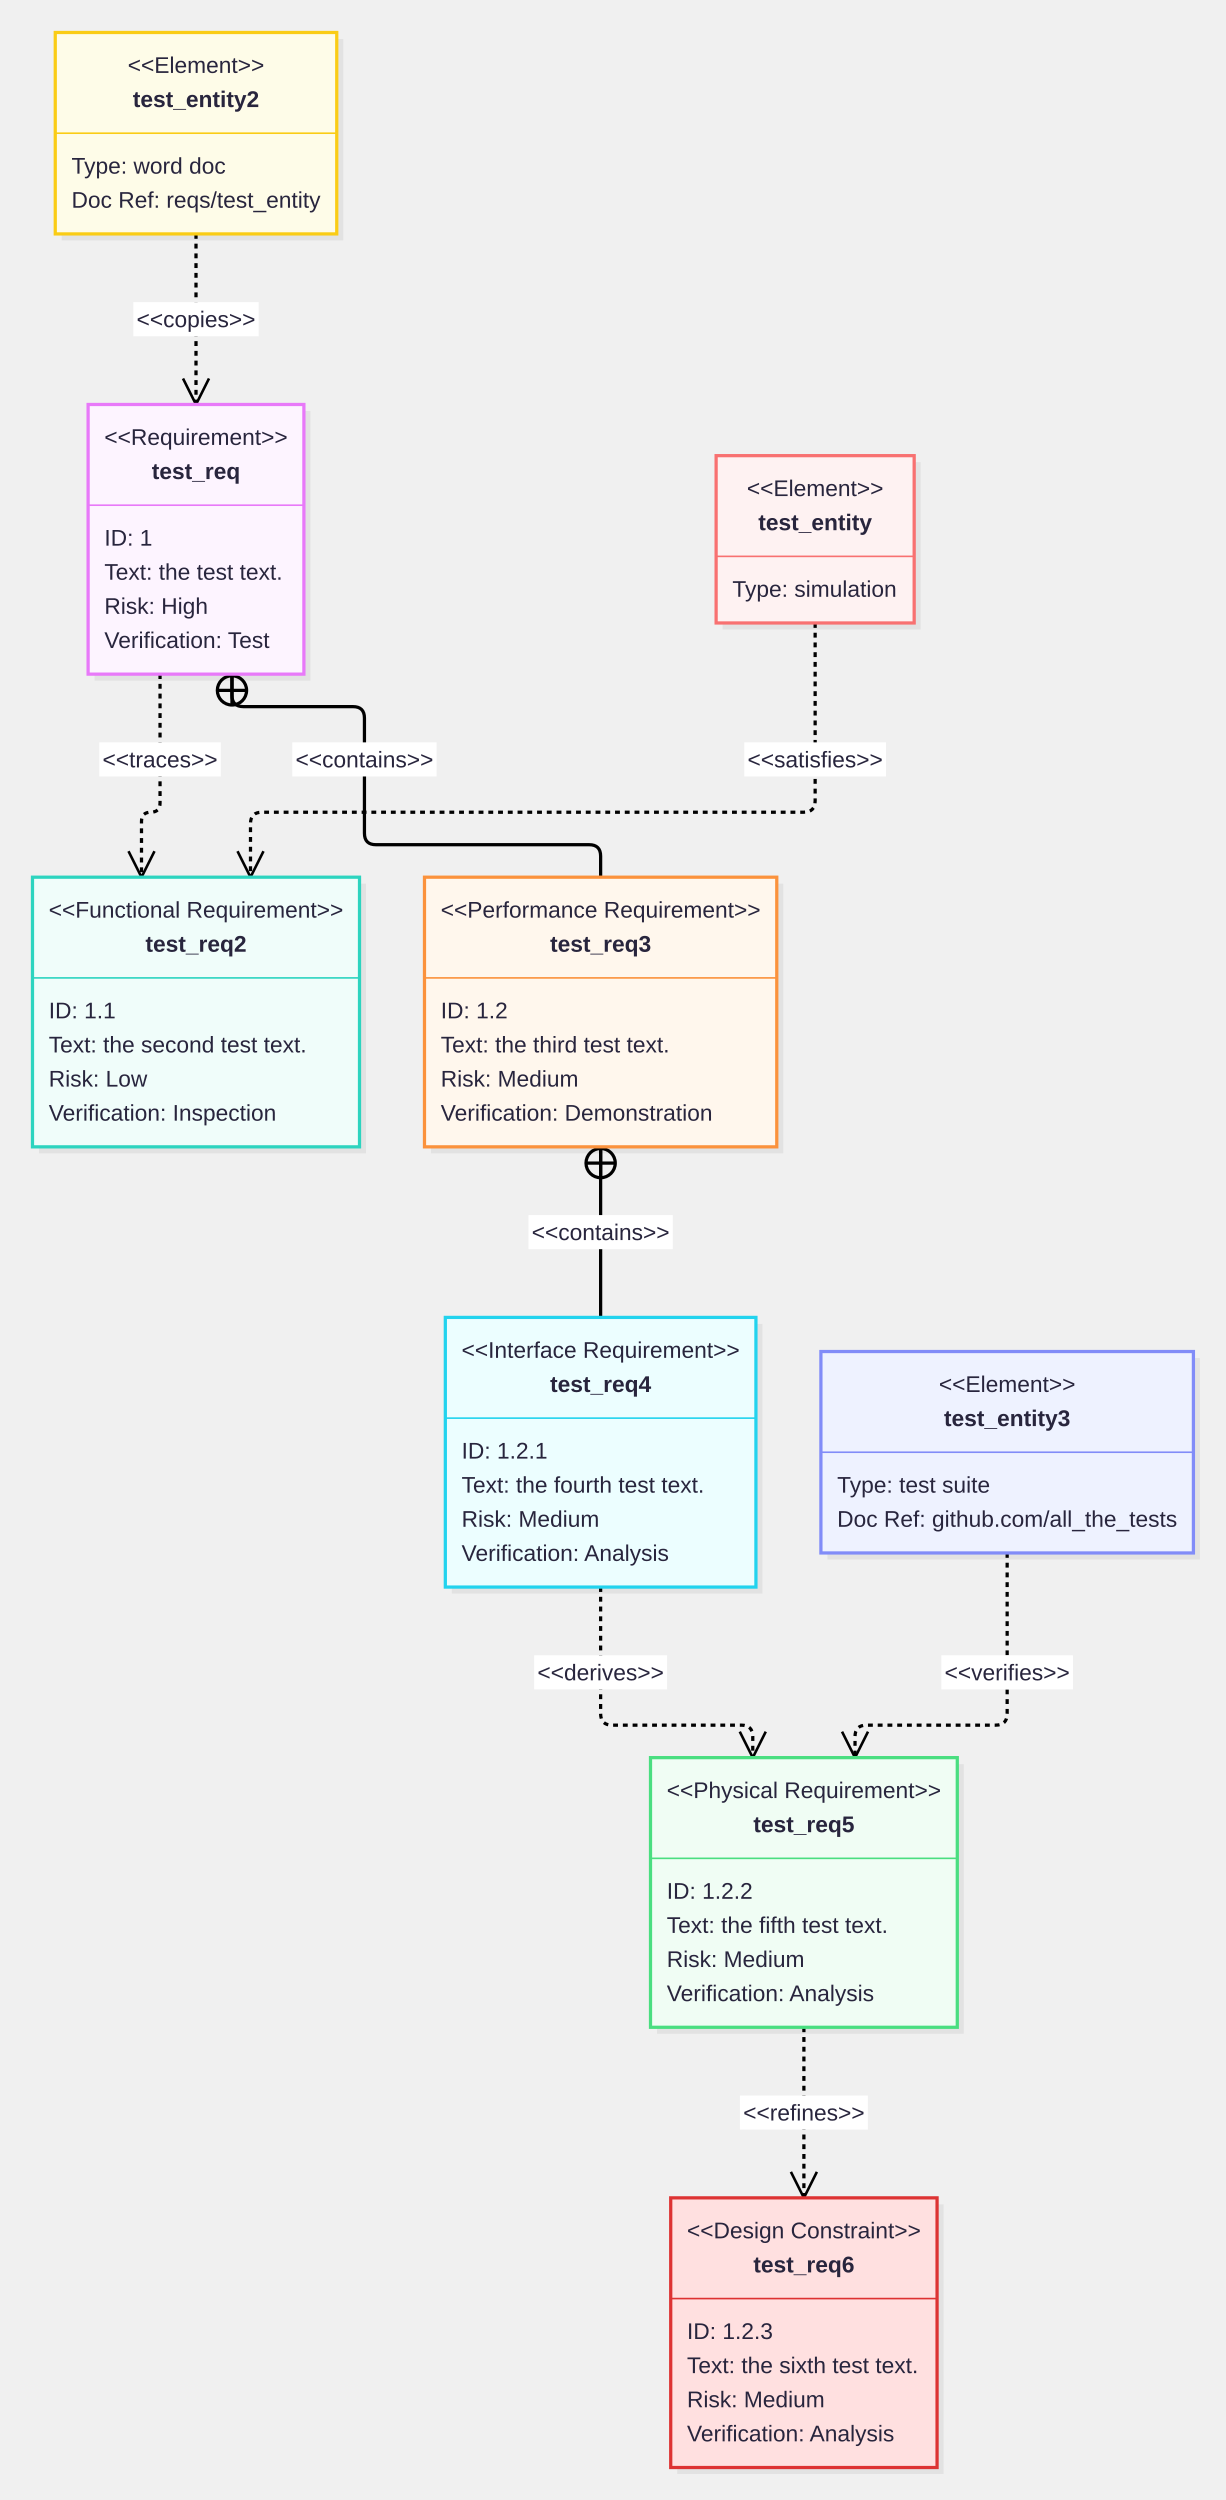
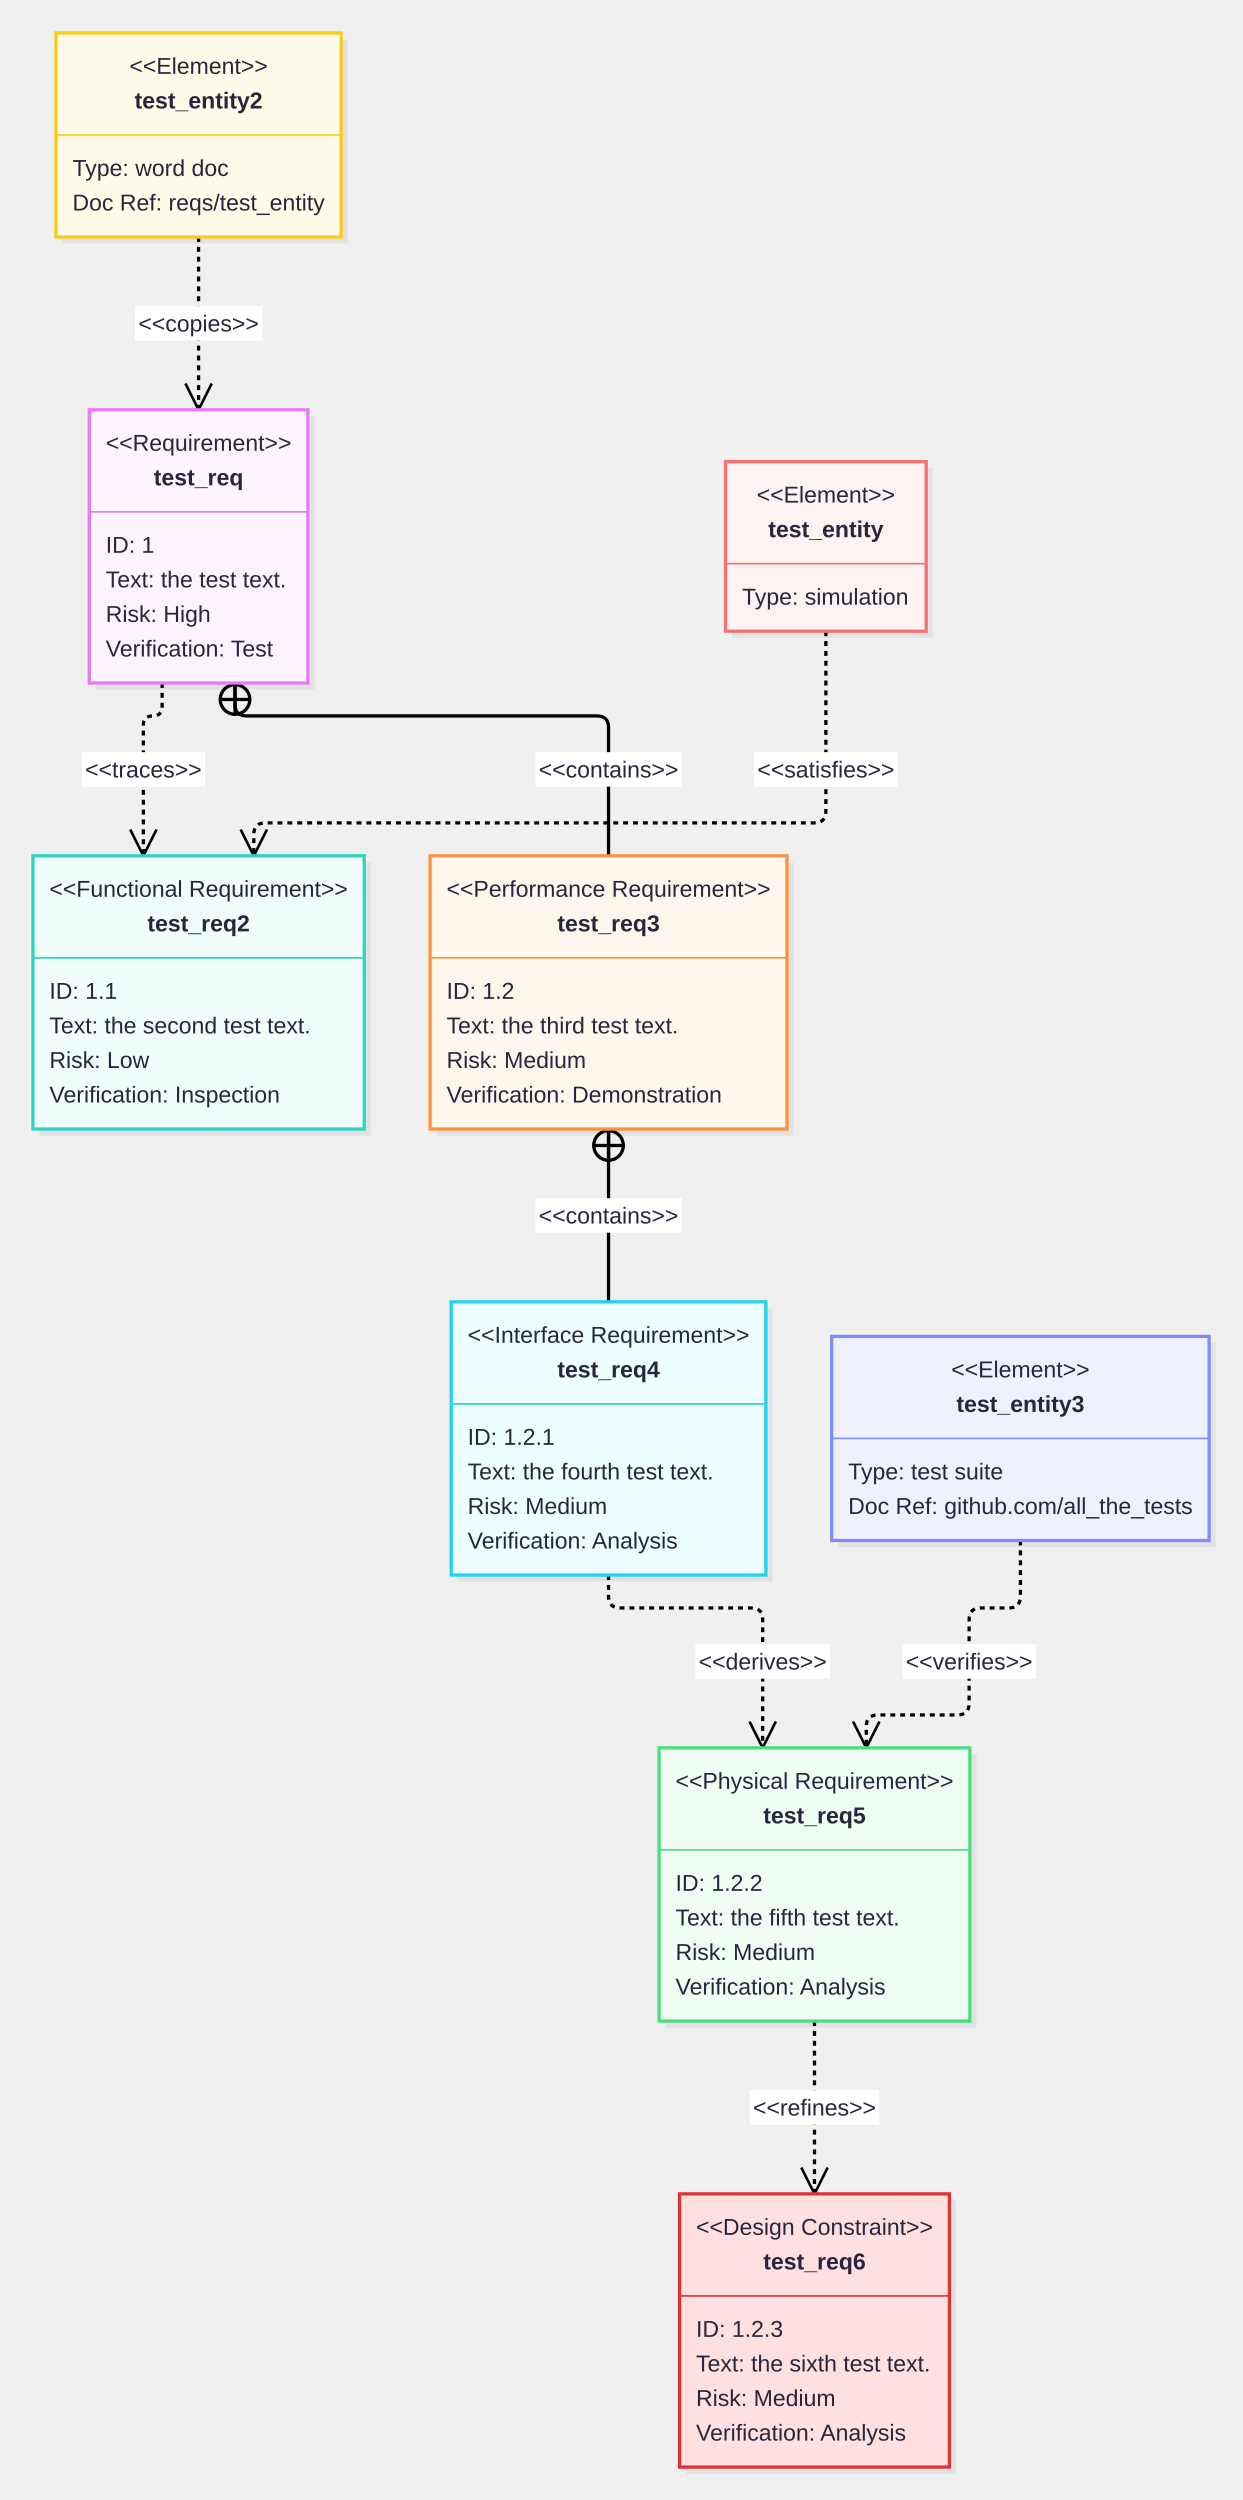
- <svg xmlns="http://www.w3.org/2000/svg" id="my-svg" width="100%" class="requirementDiagram" style="max-width: 754.665px; background-color: white;" viewBox="-20 -20 754.665 1539" role="graphics-document document" aria-roledescription="requirement">
+ <svg xmlns="http://www.w3.org/2000/svg" id="my-svg" width="100%" class="requirementDiagram" style="max-width: 754.665px; background-color: white;" viewBox="-20 -20 754.665 1519" role="graphics-document document" aria-roledescription="requirement">
  <style>#my-svg{font-family:"Recursive Variable", arial, sans-serif;font-size:16px;}#my-svg text{font-family:"Recursive Variable", arial, sans-serif;}</style>
  <g>
    <g class="edgePaths">
      <g id="L-test_entity-test_req2-0" class="edgePath">
-         <path class="flowchart-link LS-test_entity LE-test_req2" d="M481.804,363.5L481.804,472.929C481.804,477.643,479.447,480,474.733,480L141.28,480C136.566,480,134.209,482.357,134.209,487.071L134.209,520" fill="none" stroke="#000000" stroke-width="2" stroke-dasharray="3" />
-         <path class="marker" d="M142.209,504L134.209,520L126.209,504" fill="none" stroke="#000000" stroke-width="1.6" />
+         <path class="flowchart-link LS-test_entity LE-test_req2" d="M481.804,363.5L481.804,472.929C481.804,477.643,479.447,480,474.733,480L141.28,480C136.566,480,134.209,482.357,134.209,487.071L134.209,500" fill="none" stroke="#000000" stroke-width="2" stroke-dasharray="3" />
+         <path class="marker" d="M142.209,484L134.209,500L126.209,484" fill="none" stroke="#000000" stroke-width="1.6" />
      </g>
      <g id="L-test_req-test_req2-1" class="edgePath">
-         <path class="flowchart-link LS-test_req LE-test_req2" d="M78.517,395L78.517,474.294C78.517,478.098,76.615,480,72.811,480L72.811,480C69.007,480,67.105,481.902,67.105,485.706L67.105,520" fill="none" stroke="#000000" stroke-width="2" stroke-dasharray="3" />
-         <path class="marker" d="M75.105,504L67.105,520L59.105,504" fill="none" stroke="#000000" stroke-width="1.6" />
+         <path class="flowchart-link LS-test_req LE-test_req2" d="M78.517,395L78.517,409.294C78.517,413.098,76.615,415,72.811,415L72.811,415C69.007,415,67.105,416.902,67.105,420.706L67.105,500" fill="none" stroke="#000000" stroke-width="2" stroke-dasharray="3" />
+         <path class="marker" d="M75.105,484L67.105,500L59.105,484" fill="none" stroke="#000000" stroke-width="1.6" />
      </g>
      <g id="L-test_req-test_req3-2" class="edgePath">
-         <path class="flowchart-link LS-test_req LE-test_req3" d="M122.797,395L122.797,407.929C122.797,412.643,125.154,415,129.868,415L197.279,415C201.993,415,204.35,417.357,204.35,422.071L204.35,492.929C204.35,497.643,206.707,500,211.421,500L342.677,500C347.391,500,349.748,502.357,349.748,507.071L349.748,520" fill="none" stroke="#000000" stroke-width="2" />
+         <path class="flowchart-link LS-test_req LE-test_req3" d="M122.797,395L122.797,407.929C122.797,412.643,125.154,415,129.868,415L342.677,415C347.391,415,349.748,417.357,349.748,422.071L349.748,500" fill="none" stroke="#000000" stroke-width="2" />
        <circle class="marker" cx="122.797" cy="405" r="9" fill="none" stroke="#000000" stroke-width="2" />
        <path class="marker" d="M122.797,396L122.797,414M131.797,405L113.797,405" fill="none" stroke="#000000" stroke-width="2" />
      </g>
      <g id="L-test_req3-test_req4-3" class="edgePath">
-         <path class="flowchart-link LS-test_req3 LE-test_req4" d="M349.748,686L349.748,791" fill="none" stroke="#000000" stroke-width="2" />
-         <circle class="marker" cx="349.748" cy="696" r="9" fill="none" stroke="#000000" stroke-width="2" />
-         <path class="marker" d="M349.748,687L349.748,705M358.748,696L340.748,696" fill="none" stroke="#000000" stroke-width="2" />
+         <path class="flowchart-link LS-test_req3 LE-test_req4" d="M349.748,666L349.748,771" fill="none" stroke="#000000" stroke-width="2" />
+         <circle class="marker" cx="349.748" cy="676" r="9" fill="none" stroke="#000000" stroke-width="2" />
+         <path class="marker" d="M349.748,667L349.748,685M358.748,676L340.748,676" fill="none" stroke="#000000" stroke-width="2" />
      </g>
      <g id="L-test_req4-test_req5-4" class="edgePath">
-         <path class="flowchart-link LS-test_req4 LE-test_req5" d="M349.748,957L349.748,1034.929C349.748,1039.643,352.105,1042,356.819,1042L436.331,1042C441.045,1042,443.402,1044.357,443.402,1049.071L443.402,1062" fill="none" stroke="#000000" stroke-width="2" stroke-dasharray="3" />
-         <path class="marker" d="M451.402,1046L443.402,1062L435.402,1046" fill="none" stroke="#000000" stroke-width="1.6" />
+         <path class="flowchart-link LS-test_req4 LE-test_req5" d="M349.748,937L349.748,949.929C349.748,954.643,352.105,957,356.819,957L436.331,957C441.045,957,443.402,959.357,443.402,964.071L443.402,1042" fill="none" stroke="#000000" stroke-width="2" stroke-dasharray="3" />
+         <path class="marker" d="M451.402,1026L443.402,1042L435.402,1026" fill="none" stroke="#000000" stroke-width="1.6" />
      </g>
      <g id="L-test_req5-test_req6-5" class="edgePath">
-         <path class="flowchart-link LS-test_req5 LE-test_req6" d="M474.878,1228L474.878,1333" fill="none" stroke="#000000" stroke-width="2" stroke-dasharray="3" />
-         <path class="marker" d="M482.878,1317L474.878,1333L466.878,1317" fill="none" stroke="#000000" stroke-width="1.6" />
+         <path class="flowchart-link LS-test_req5 LE-test_req6" d="M474.878,1208L474.878,1313" fill="none" stroke="#000000" stroke-width="2" stroke-dasharray="3" />
+         <path class="marker" d="M482.878,1297L474.878,1313L466.878,1297" fill="none" stroke="#000000" stroke-width="1.6" />
      </g>
      <g id="L-test_entity3-test_req5-6" class="edgePath">
-         <path class="flowchart-link LS-test_entity3 LE-test_req5" d="M600.008,936L600.008,1034.929C600.008,1039.643,597.651,1042,592.937,1042L513.425,1042C508.711,1042,506.354,1044.357,506.354,1049.071L506.354,1062" fill="none" stroke="#000000" stroke-width="2" stroke-dasharray="3" />
-         <path class="marker" d="M514.354,1046L506.354,1062L498.354,1046" fill="none" stroke="#000000" stroke-width="1.6" />
+         <path class="flowchart-link LS-test_entity3 LE-test_req5" d="M600.008,916L600.008,949.929C600.008,954.643,597.651,957,592.937,957L575.907,957C571.193,957,568.836,959.357,568.836,964.071L568.836,1014.929C568.836,1019.643,566.479,1022,561.765,1022L513.425,1022C508.711,1022,506.354,1024.357,506.354,1029.071L506.354,1042" fill="none" stroke="#000000" stroke-width="2" stroke-dasharray="3" />
+         <path class="marker" d="M514.354,1026L506.354,1042L498.354,1026" fill="none" stroke="#000000" stroke-width="1.6" />
      </g>
      <g id="L-test_entity2-test_req-7" class="edgePath">
        <path class="flowchart-link LS-test_entity2 LE-test_req" d="M100.657,124L100.657,229" fill="none" stroke="#000000" stroke-width="2" stroke-dasharray="3" />
        <path class="marker" d="M108.657,213L100.657,229L92.657,213" fill="none" stroke="#000000" stroke-width="1.6" />
      </g>
    </g>
    <g class="edgeLabels">
      <g class="edgeLabel">
        <rect x="438.168" y="437" width="87.272" height="21" fill="#FFFFFF" stroke="none" />
        <text x="481.804" y="452.4" text-anchor="middle" font-size="14" fill="#28253D">&lt;&lt;satisfies&gt;&gt;</text>
      </g>
      <g class="edgeLabel">
-         <rect x="41.104" y="437" width="74.826" height="21" fill="#FFFFFF" stroke="none" />
-         <text x="78.517" y="452.4" text-anchor="middle" font-size="14" fill="#28253D">&lt;&lt;traces&gt;&gt;</text>
+         <rect x="29.692" y="437" width="74.826" height="21" fill="#FFFFFF" stroke="none" />
+         <text x="67.105" y="452.4" text-anchor="middle" font-size="14" fill="#28253D">&lt;&lt;traces&gt;&gt;</text>
      </g>
      <g class="edgeLabel">
-         <rect x="159.93" y="437" width="88.84" height="21" fill="#FFFFFF" stroke="none" />
-         <text x="204.35" y="452.4" text-anchor="middle" font-size="14" fill="#28253D">&lt;&lt;contains&gt;&gt;</text>
+         <rect x="305.328" y="437" width="88.84" height="21" fill="#FFFFFF" stroke="none" />
+         <text x="349.748" y="452.4" text-anchor="middle" font-size="14" fill="#28253D">&lt;&lt;contains&gt;&gt;</text>
      </g>
      <g class="edgeLabel">
-         <rect x="305.328" y="728" width="88.84" height="21" fill="#FFFFFF" stroke="none" />
-         <text x="349.748" y="743.4" text-anchor="middle" font-size="14" fill="#28253D">&lt;&lt;contains&gt;&gt;</text>
+         <rect x="305.328" y="708" width="88.84" height="21" fill="#FFFFFF" stroke="none" />
+         <text x="349.748" y="723.4" text-anchor="middle" font-size="14" fill="#28253D">&lt;&lt;contains&gt;&gt;</text>
      </g>
      <g class="edgeLabel">
-         <rect x="308.835" y="999" width="81.826" height="21" fill="#FFFFFF" stroke="none" />
-         <text x="349.748" y="1014.4" text-anchor="middle" font-size="14" fill="#28253D">&lt;&lt;derives&gt;&gt;</text>
+         <rect x="402.489" y="979" width="81.826" height="21" fill="#FFFFFF" stroke="none" />
+         <text x="443.402" y="994.4" text-anchor="middle" font-size="14" fill="#28253D">&lt;&lt;derives&gt;&gt;</text>
      </g>
      <g class="edgeLabel">
-         <rect x="435.519" y="1270" width="78.718" height="21" fill="#FFFFFF" stroke="none" />
-         <text x="474.878" y="1285.4" text-anchor="middle" font-size="14" fill="#28253D">&lt;&lt;refines&gt;&gt;</text>
+         <rect x="435.519" y="1250" width="78.718" height="21" fill="#FFFFFF" stroke="none" />
+         <text x="474.878" y="1265.4" text-anchor="middle" font-size="14" fill="#28253D">&lt;&lt;refines&gt;&gt;</text>
      </g>
      <g class="edgeLabel">
-         <rect x="559.487" y="999" width="81.042" height="21" fill="#FFFFFF" stroke="none" />
-         <text x="600.008" y="1014.4" text-anchor="middle" font-size="14" fill="#28253D">&lt;&lt;verifies&gt;&gt;</text>
+         <rect x="528.315" y="979" width="81.042" height="21" fill="#FFFFFF" stroke="none" />
+         <text x="568.836" y="994.4" text-anchor="middle" font-size="14" fill="#28253D">&lt;&lt;verifies&gt;&gt;</text>
      </g>
      <g class="edgeLabel">
        <rect x="62.075" y="166" width="77.164" height="21" fill="#FFFFFF" stroke="none" />
        <text x="100.657" y="181.4" text-anchor="middle" font-size="14" fill="#28253D">&lt;&lt;copies&gt;&gt;</text>
      </g>
    </g>
    <g class="nodes">
      <g id="requirement-test_req-0" class="node default">
        <rect class="drop-shadow" x="38.237" y="233" width="132.84" height="166" fill="#000000" stroke="none" opacity="0.06" />
        <rect class="basic label-container" x="34.237" y="229" width="132.84" height="166" fill="#FDF4FF" stroke="#E879F9" stroke-width="2" />
        <text class="stereotype" x="100.657" y="253.9" text-anchor="middle" font-size="14" fill="#28253D">&lt;&lt;Requirement&gt;&gt;</text>
        <text class="nodeLabel" x="100.657" y="274.9" text-anchor="middle" font-size="14" fill="#28253D" font-weight="bold">test_req</text>
        <path class="divider" d="M34.237,291L167.077,291" fill="none" stroke="#E879F9" stroke-width="1" />
        <text class="label" x="44.237" y="315.9" text-anchor="start" font-size="14" fill="#28253D">
          <tspan x="44.237" y="315.9">ID: 1</tspan>
          <tspan x="44.237" y="336.9">Text: the test text.</tspan>
          <tspan x="44.237" y="357.9">Risk: High</tspan>
          <tspan x="44.237" y="378.9">Verification: Test</tspan>
        </text>
      </g>
      <g id="requirement-test_req2-1" class="node default">
-         <rect class="drop-shadow" x="4" y="524" width="201.314" height="166" fill="#000000" stroke="none" opacity="0.06" />
-         <rect class="basic label-container" x="0" y="520" width="201.314" height="166" fill="#F0FDFA" stroke="#2DD4BF" stroke-width="2" />
-         <text class="stereotype" x="100.657" y="544.9" text-anchor="middle" font-size="14" fill="#28253D">&lt;&lt;Functional Requirement&gt;&gt;</text>
-         <text class="nodeLabel" x="100.657" y="565.9" text-anchor="middle" font-size="14" fill="#28253D" font-weight="bold">test_req2</text>
-         <path class="divider" d="M0,582L201.314,582" fill="none" stroke="#2DD4BF" stroke-width="1" />
-         <text class="label" x="10" y="606.9" text-anchor="start" font-size="14" fill="#28253D">
-           <tspan x="10" y="606.9">ID: 1.1</tspan>
-           <tspan x="10" y="627.9">Text: the second test text.</tspan>
-           <tspan x="10" y="648.9">Risk: Low</tspan>
-           <tspan x="10" y="669.9">Verification: Inspection</tspan>
+         <rect class="drop-shadow" x="4" y="504" width="201.314" height="166" fill="#000000" stroke="none" opacity="0.06" />
+         <rect class="basic label-container" x="0" y="500" width="201.314" height="166" fill="#F0FDFA" stroke="#2DD4BF" stroke-width="2" />
+         <text class="stereotype" x="100.657" y="524.9" text-anchor="middle" font-size="14" fill="#28253D">&lt;&lt;Functional Requirement&gt;&gt;</text>
+         <text class="nodeLabel" x="100.657" y="545.9" text-anchor="middle" font-size="14" fill="#28253D" font-weight="bold">test_req2</text>
+         <path class="divider" d="M0,562L201.314,562" fill="none" stroke="#2DD4BF" stroke-width="1" />
+         <text class="label" x="10" y="586.9" text-anchor="start" font-size="14" fill="#28253D">
+           <tspan x="10" y="586.9">ID: 1.1</tspan>
+           <tspan x="10" y="607.9">Text: the second test text.</tspan>
+           <tspan x="10" y="628.9">Risk: Low</tspan>
+           <tspan x="10" y="649.9">Verification: Inspection</tspan>
        </text>
      </g>
      <g id="requirement-test_req3-2" class="node default">
-         <rect class="drop-shadow" x="245.314" y="524" width="216.868" height="166" fill="#000000" stroke="none" opacity="0.06" />
-         <rect class="basic label-container" x="241.314" y="520" width="216.868" height="166" fill="#FFF7ED" stroke="#FB923C" stroke-width="2" />
-         <text class="stereotype" x="349.748" y="544.9" text-anchor="middle" font-size="14" fill="#28253D">&lt;&lt;Performance Requirement&gt;&gt;</text>
-         <text class="nodeLabel" x="349.748" y="565.9" text-anchor="middle" font-size="14" fill="#28253D" font-weight="bold">test_req3</text>
-         <path class="divider" d="M241.314,582L458.182,582" fill="none" stroke="#FB923C" stroke-width="1" />
-         <text class="label" x="251.314" y="606.9" text-anchor="start" font-size="14" fill="#28253D">
-           <tspan x="251.314" y="606.9">ID: 1.2</tspan>
-           <tspan x="251.314" y="627.9">Text: the third test text.</tspan>
-           <tspan x="251.314" y="648.9">Risk: Medium</tspan>
-           <tspan x="251.314" y="669.9">Verification: Demonstration</tspan>
+         <rect class="drop-shadow" x="245.314" y="504" width="216.868" height="166" fill="#000000" stroke="none" opacity="0.06" />
+         <rect class="basic label-container" x="241.314" y="500" width="216.868" height="166" fill="#FFF7ED" stroke="#FB923C" stroke-width="2" />
+         <text class="stereotype" x="349.748" y="524.9" text-anchor="middle" font-size="14" fill="#28253D">&lt;&lt;Performance Requirement&gt;&gt;</text>
+         <text class="nodeLabel" x="349.748" y="545.9" text-anchor="middle" font-size="14" fill="#28253D" font-weight="bold">test_req3</text>
+         <path class="divider" d="M241.314,562L458.182,562" fill="none" stroke="#FB923C" stroke-width="1" />
+         <text class="label" x="251.314" y="586.9" text-anchor="start" font-size="14" fill="#28253D">
+           <tspan x="251.314" y="586.9">ID: 1.2</tspan>
+           <tspan x="251.314" y="607.9">Text: the third test text.</tspan>
+           <tspan x="251.314" y="628.9">Risk: Medium</tspan>
+           <tspan x="251.314" y="649.9">Verification: Demonstration</tspan>
        </text>
      </g>
      <g id="requirement-test_req4-3" class="node default">
-         <rect class="drop-shadow" x="258.145" y="795" width="191.206" height="166" fill="#000000" stroke="none" opacity="0.06" />
-         <rect class="basic label-container" x="254.145" y="791" width="191.206" height="166" fill="#ECFEFF" stroke="#22D3EE" stroke-width="2" />
-         <text class="stereotype" x="349.748" y="815.9" text-anchor="middle" font-size="14" fill="#28253D">&lt;&lt;Interface Requirement&gt;&gt;</text>
-         <text class="nodeLabel" x="349.748" y="836.9" text-anchor="middle" font-size="14" fill="#28253D" font-weight="bold">test_req4</text>
-         <path class="divider" d="M254.145,853L445.351,853" fill="none" stroke="#22D3EE" stroke-width="1" />
-         <text class="label" x="264.145" y="877.9" text-anchor="start" font-size="14" fill="#28253D">
-           <tspan x="264.145" y="877.9">ID: 1.2.1</tspan>
-           <tspan x="264.145" y="898.9">Text: the fourth test text.</tspan>
-           <tspan x="264.145" y="919.9">Risk: Medium</tspan>
-           <tspan x="264.145" y="940.9">Verification: Analysis</tspan>
+         <rect class="drop-shadow" x="258.145" y="775" width="191.206" height="166" fill="#000000" stroke="none" opacity="0.06" />
+         <rect class="basic label-container" x="254.145" y="771" width="191.206" height="166" fill="#ECFEFF" stroke="#22D3EE" stroke-width="2" />
+         <text class="stereotype" x="349.748" y="795.9" text-anchor="middle" font-size="14" fill="#28253D">&lt;&lt;Interface Requirement&gt;&gt;</text>
+         <text class="nodeLabel" x="349.748" y="816.9" text-anchor="middle" font-size="14" fill="#28253D" font-weight="bold">test_req4</text>
+         <path class="divider" d="M254.145,833L445.351,833" fill="none" stroke="#22D3EE" stroke-width="1" />
+         <text class="label" x="264.145" y="857.9" text-anchor="start" font-size="14" fill="#28253D">
+           <tspan x="264.145" y="857.9">ID: 1.2.1</tspan>
+           <tspan x="264.145" y="878.9">Text: the fourth test text.</tspan>
+           <tspan x="264.145" y="899.9">Risk: Medium</tspan>
+           <tspan x="264.145" y="920.9">Verification: Analysis</tspan>
        </text>
      </g>
      <g id="requirement-test_req5-4" class="node default">
-         <rect class="drop-shadow" x="384.451" y="1066" width="188.854" height="166" fill="#000000" stroke="none" opacity="0.06" />
-         <rect class="basic label-container" x="380.451" y="1062" width="188.854" height="166" fill="#F0FDF4" stroke="#4ADE80" stroke-width="2" />
-         <text class="stereotype" x="474.878" y="1086.9" text-anchor="middle" font-size="14" fill="#28253D">&lt;&lt;Physical Requirement&gt;&gt;</text>
-         <text class="nodeLabel" x="474.878" y="1107.9" text-anchor="middle" font-size="14" fill="#28253D" font-weight="bold">test_req5</text>
-         <path class="divider" d="M380.451,1124L569.305,1124" fill="none" stroke="#4ADE80" stroke-width="1" />
-         <text class="label" x="390.451" y="1148.9" text-anchor="start" font-size="14" fill="#28253D">
-           <tspan x="390.451" y="1148.9">ID: 1.2.2</tspan>
-           <tspan x="390.451" y="1169.9">Text: the fifth test text.</tspan>
-           <tspan x="390.451" y="1190.9">Risk: Medium</tspan>
-           <tspan x="390.451" y="1211.9">Verification: Analysis</tspan>
+         <rect class="drop-shadow" x="384.451" y="1046" width="188.854" height="166" fill="#000000" stroke="none" opacity="0.06" />
+         <rect class="basic label-container" x="380.451" y="1042" width="188.854" height="166" fill="#F0FDF4" stroke="#4ADE80" stroke-width="2" />
+         <text class="stereotype" x="474.878" y="1066.9" text-anchor="middle" font-size="14" fill="#28253D">&lt;&lt;Physical Requirement&gt;&gt;</text>
+         <text class="nodeLabel" x="474.878" y="1087.9" text-anchor="middle" font-size="14" fill="#28253D" font-weight="bold">test_req5</text>
+         <path class="divider" d="M380.451,1104L569.305,1104" fill="none" stroke="#4ADE80" stroke-width="1" />
+         <text class="label" x="390.451" y="1128.9" text-anchor="start" font-size="14" fill="#28253D">
+           <tspan x="390.451" y="1128.9">ID: 1.2.2</tspan>
+           <tspan x="390.451" y="1149.9">Text: the fifth test text.</tspan>
+           <tspan x="390.451" y="1170.9">Risk: Medium</tspan>
+           <tspan x="390.451" y="1191.9">Verification: Analysis</tspan>
        </text>
      </g>
      <g id="requirement-test_req6-5" class="node default critical">
-         <rect class="drop-shadow" x="396.897" y="1337" width="163.962" height="166" fill="#000000" stroke="none" opacity="0.06" />
-         <rect class="basic label-container" x="392.897" y="1333" width="163.962" height="166" fill="#ffe0e0" stroke="#d33" stroke-width="2" />
-         <text class="stereotype" x="474.878" y="1357.9" text-anchor="middle" font-size="14" fill="#28253D">&lt;&lt;Design Constraint&gt;&gt;</text>
-         <text class="nodeLabel" x="474.878" y="1378.9" text-anchor="middle" font-size="14" fill="#28253D" font-weight="bold">test_req6</text>
-         <path class="divider" d="M392.897,1395L556.859,1395" fill="none" stroke="#d33" stroke-width="1" />
-         <text class="label" x="402.897" y="1419.9" text-anchor="start" font-size="14" fill="#28253D">
-           <tspan x="402.897" y="1419.9">ID: 1.2.3</tspan>
-           <tspan x="402.897" y="1440.9">Text: the sixth test text.</tspan>
-           <tspan x="402.897" y="1461.9">Risk: Medium</tspan>
-           <tspan x="402.897" y="1482.9">Verification: Analysis</tspan>
+         <rect class="drop-shadow" x="396.897" y="1317" width="163.962" height="166" fill="#000000" stroke="none" opacity="0.06" />
+         <rect class="basic label-container" x="392.897" y="1313" width="163.962" height="166" fill="#ffe0e0" stroke="#d33" stroke-width="2" />
+         <text class="stereotype" x="474.878" y="1337.9" text-anchor="middle" font-size="14" fill="#28253D">&lt;&lt;Design Constraint&gt;&gt;</text>
+         <text class="nodeLabel" x="474.878" y="1358.9" text-anchor="middle" font-size="14" fill="#28253D" font-weight="bold">test_req6</text>
+         <path class="divider" d="M392.897,1375L556.859,1375" fill="none" stroke="#d33" stroke-width="1" />
+         <text class="label" x="402.897" y="1399.9" text-anchor="start" font-size="14" fill="#28253D">
+           <tspan x="402.897" y="1399.9">ID: 1.2.3</tspan>
+           <tspan x="402.897" y="1420.9">Text: the sixth test text.</tspan>
+           <tspan x="402.897" y="1441.9">Risk: Medium</tspan>
+           <tspan x="402.897" y="1462.9">Verification: Analysis</tspan>
        </text>
      </g>
      <g id="requirement-test_entity-6" class="node default">
        <rect class="drop-shadow" x="424.844" y="264.5" width="121.92" height="103" fill="#000000" stroke="none" opacity="0.06" />
        <rect class="basic label-container" x="420.844" y="260.5" width="121.92" height="103" fill="#FEF2F2" stroke="#F87171" stroke-width="2" />
        <text class="stereotype" x="481.804" y="285.4" text-anchor="middle" font-size="14" fill="#28253D">&lt;&lt;Element&gt;&gt;</text>
        <text class="nodeLabel" x="481.804" y="306.4" text-anchor="middle" font-size="14" fill="#28253D" font-weight="bold">test_entity</text>
        <path class="divider" d="M420.844,322.5L542.764,322.5" fill="none" stroke="#F87171" stroke-width="1" />
        <text class="label" x="430.844" y="347.4" text-anchor="start" font-size="14" fill="#28253D">Type: simulation</text>
      </g>
      <g id="requirement-test_entity2-7" class="node default">
        <rect class="drop-shadow" x="18.014" y="4" width="173.286" height="124" fill="#000000" stroke="none" opacity="0.06" />
        <rect class="basic label-container" x="14.014" y="0" width="173.286" height="124" fill="#FEFCE8" stroke="#FACC15" stroke-width="2" />
        <text class="stereotype" x="100.657" y="24.9" text-anchor="middle" font-size="14" fill="#28253D">&lt;&lt;Element&gt;&gt;</text>
        <text class="nodeLabel" x="100.657" y="45.9" text-anchor="middle" font-size="14" fill="#28253D" font-weight="bold">test_entity2</text>
        <path class="divider" d="M14.014,62L187.3,62" fill="none" stroke="#FACC15" stroke-width="1" />
        <text class="label" x="24.014" y="86.9" text-anchor="start" font-size="14" fill="#28253D">
          <tspan x="24.014" y="86.9">Type: word doc</tspan>
          <tspan x="24.014" y="107.9">Doc Ref: reqs/test_entity</tspan>
        </text>
      </g>
      <g id="requirement-test_entity3-8" class="node default">
-         <rect class="drop-shadow" x="489.351" y="816" width="229.314" height="124" fill="#000000" stroke="none" opacity="0.06" />
-         <rect class="basic label-container" x="485.351" y="812" width="229.314" height="124" fill="#EEF2FF" stroke="#818CF8" stroke-width="2" />
-         <text class="stereotype" x="600.008" y="836.9" text-anchor="middle" font-size="14" fill="#28253D">&lt;&lt;Element&gt;&gt;</text>
-         <text class="nodeLabel" x="600.008" y="857.9" text-anchor="middle" font-size="14" fill="#28253D" font-weight="bold">test_entity3</text>
-         <path class="divider" d="M485.351,874L714.665,874" fill="none" stroke="#818CF8" stroke-width="1" />
-         <text class="label" x="495.351" y="898.9" text-anchor="start" font-size="14" fill="#28253D">
-           <tspan x="495.351" y="898.9">Type: test suite</tspan>
-           <tspan x="495.351" y="919.9">Doc Ref: github.com/all_the_tests</tspan>
+         <rect class="drop-shadow" x="489.351" y="796" width="229.314" height="124" fill="#000000" stroke="none" opacity="0.06" />
+         <rect class="basic label-container" x="485.351" y="792" width="229.314" height="124" fill="#EEF2FF" stroke="#818CF8" stroke-width="2" />
+         <text class="stereotype" x="600.008" y="816.9" text-anchor="middle" font-size="14" fill="#28253D">&lt;&lt;Element&gt;&gt;</text>
+         <text class="nodeLabel" x="600.008" y="837.9" text-anchor="middle" font-size="14" fill="#28253D" font-weight="bold">test_entity3</text>
+         <path class="divider" d="M485.351,854L714.665,854" fill="none" stroke="#818CF8" stroke-width="1" />
+         <text class="label" x="495.351" y="878.9" text-anchor="start" font-size="14" fill="#28253D">
+           <tspan x="495.351" y="878.9">Type: test suite</tspan>
+           <tspan x="495.351" y="899.9">Doc Ref: github.com/all_the_tests</tspan>
        </text>
      </g>
    </g>
  </g>
</svg>
